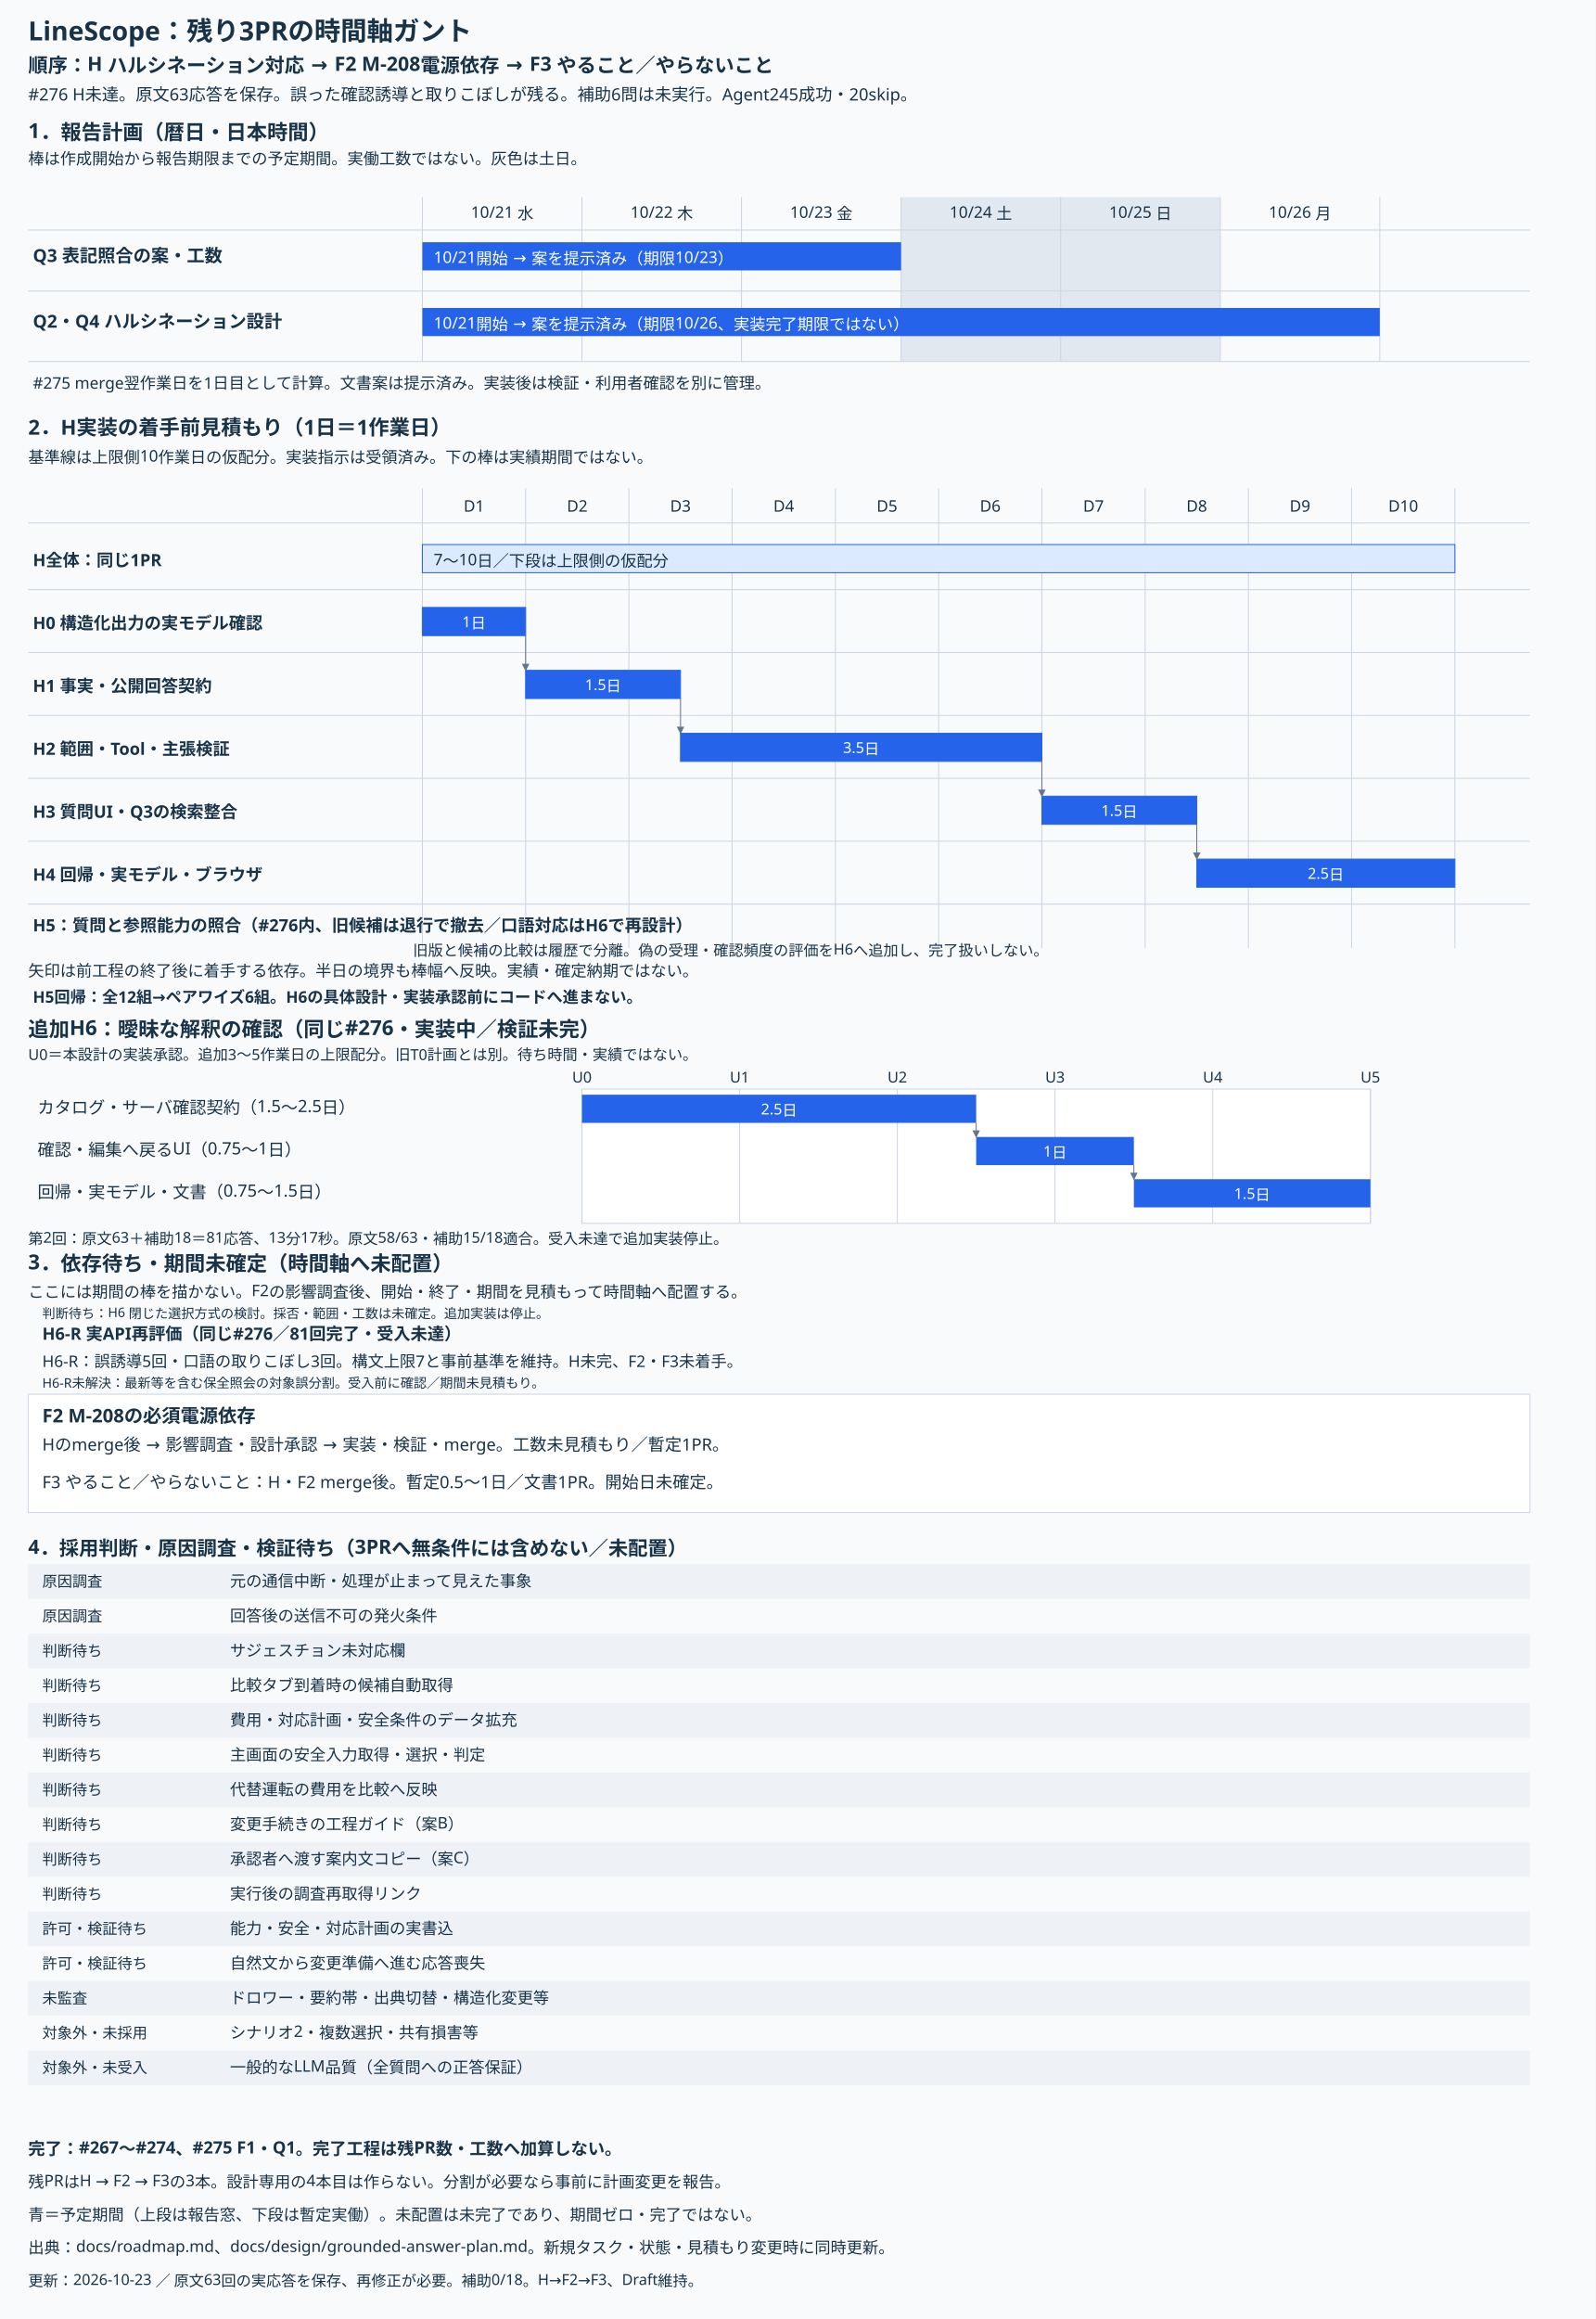
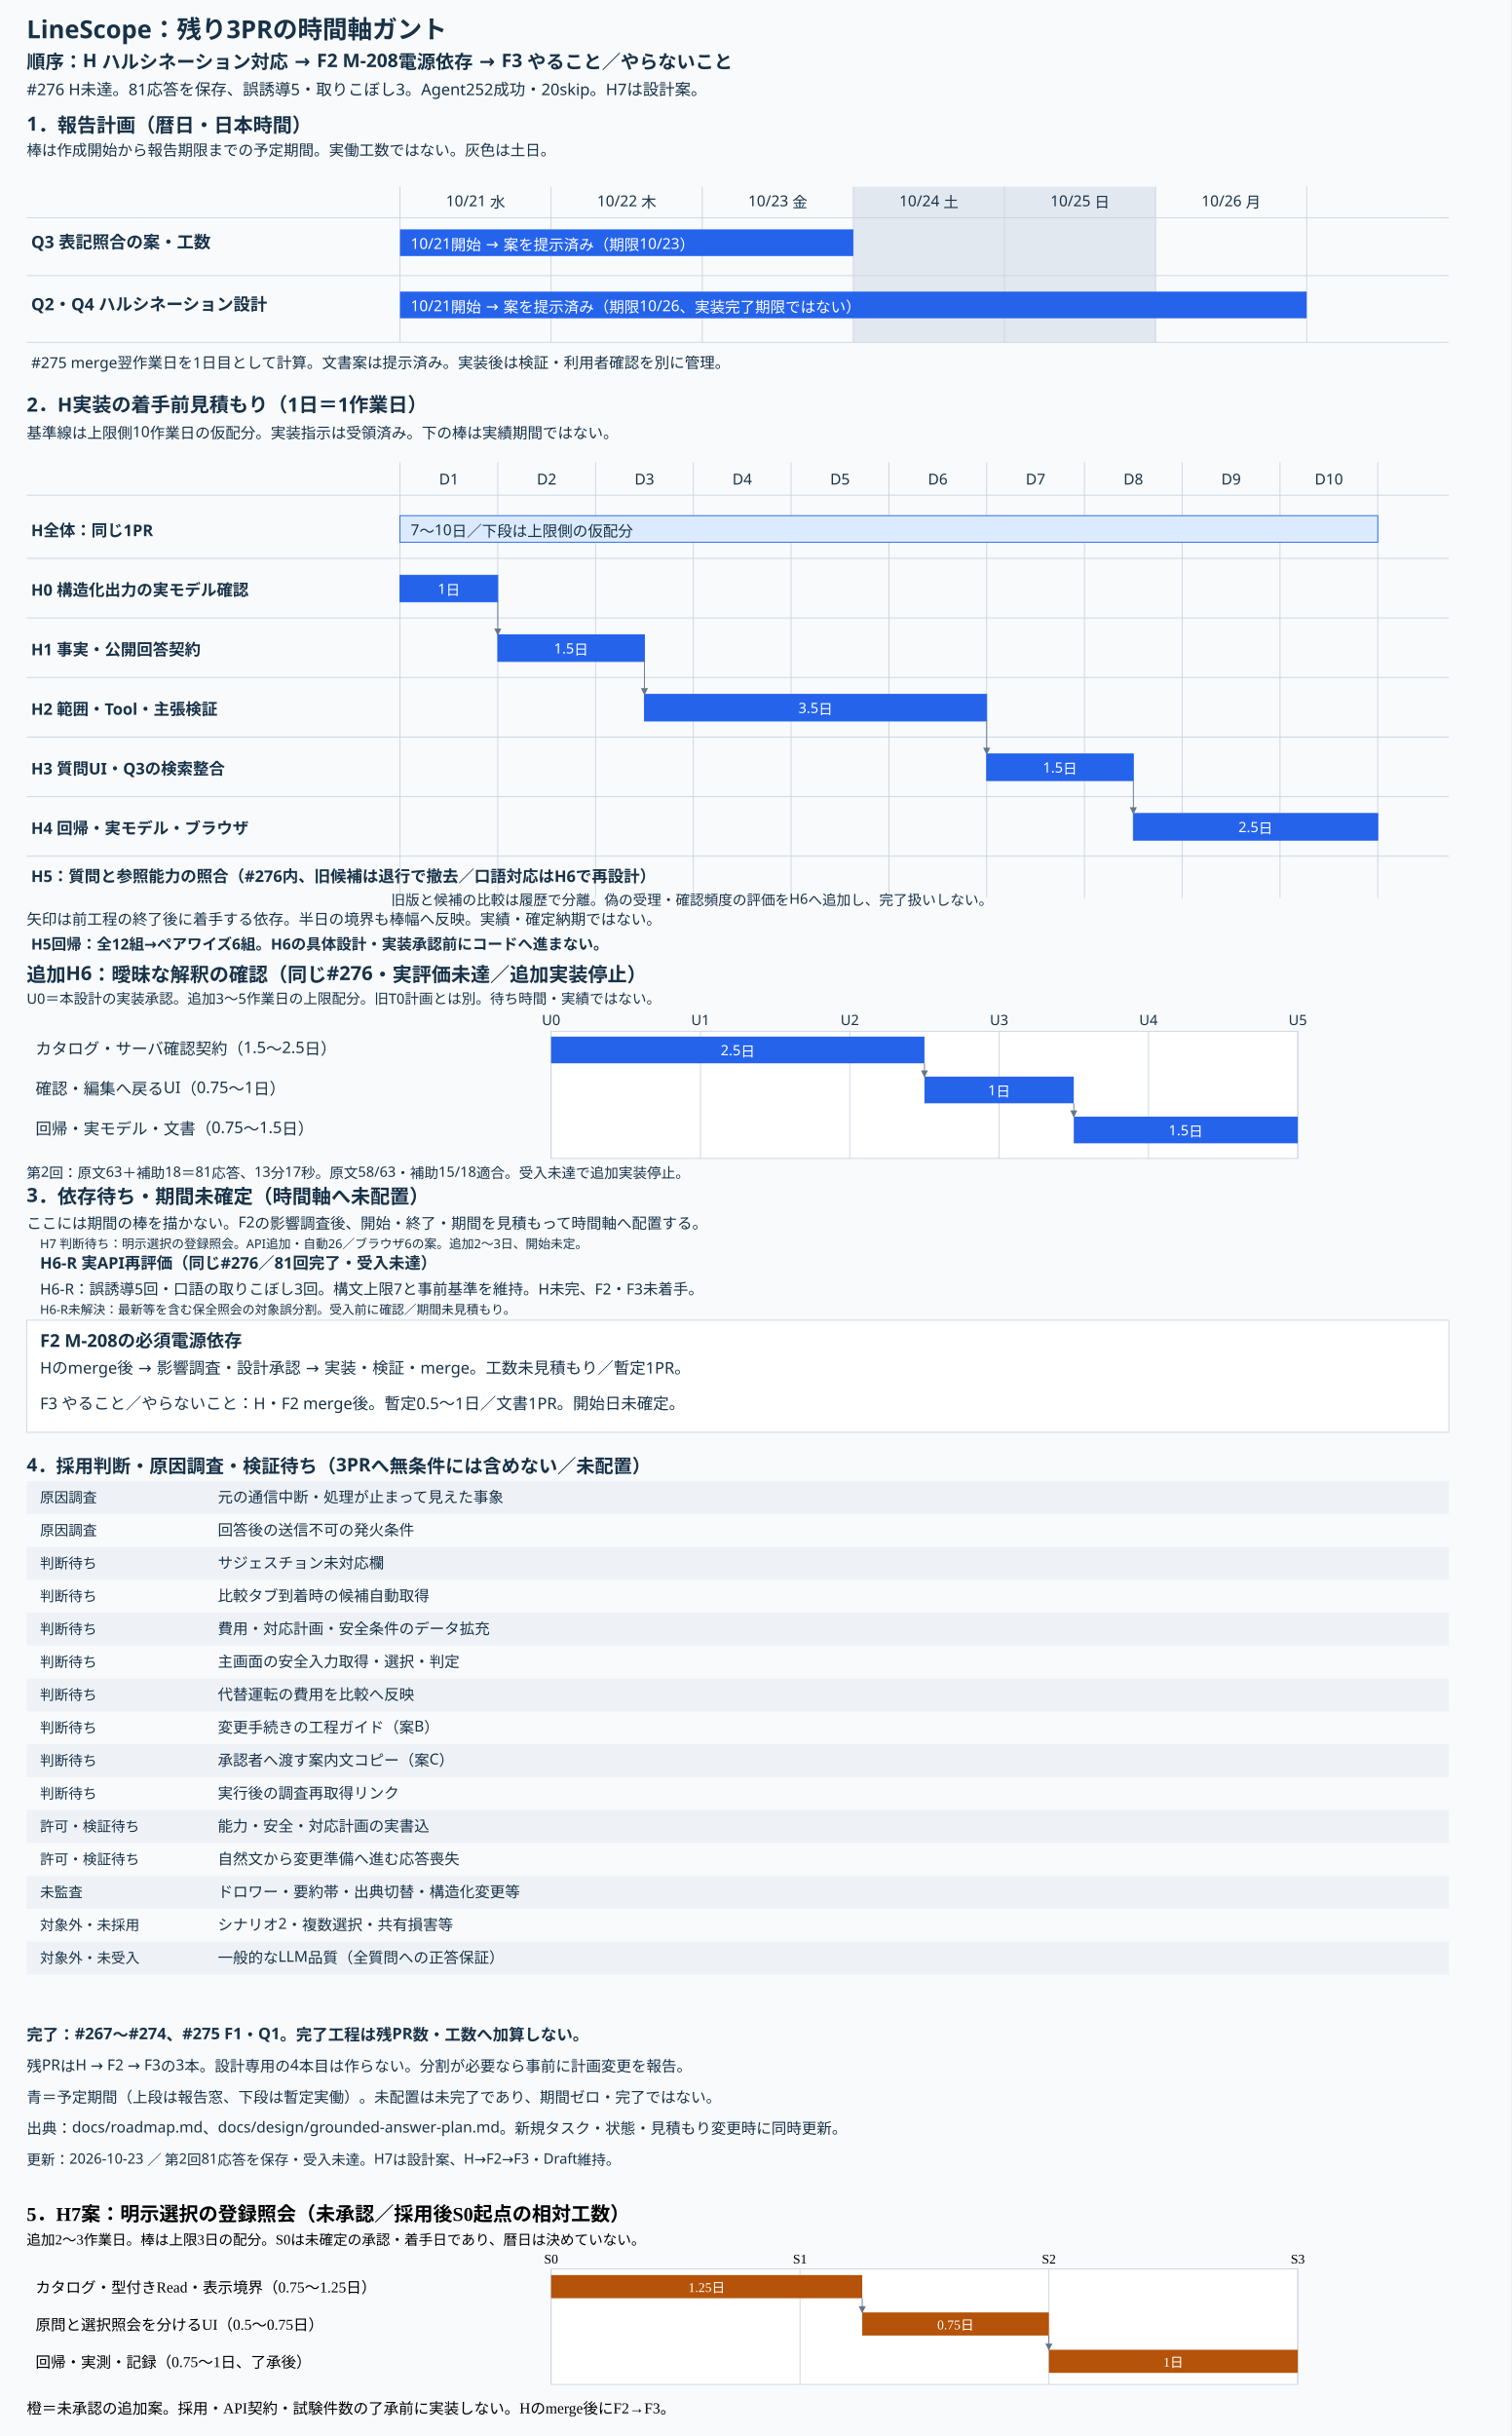
- <svg xmlns="http://www.w3.org/2000/svg" width="1700" height="2470" viewBox="0 0 1700 2470" role="img" aria-labelledby="title desc">
+ <svg xmlns="http://www.w3.org/2000/svg" width="1700" height="2740" viewBox="0 0 1700 2740" role="img" aria-labelledby="title desc">
  <defs>
    <marker id="arrow" markerWidth="8" markerHeight="8" refX="7" refY="4" orient="auto">
      <path d="M0 0L8 4L0 8" fill="#64748b" />
    </marker>
  </defs>
-   <rect width="1700" height="2470" fill="#f8fafc" />
+   <rect width="1700" height="2740" fill="#f8fafc" />
  <g font-family="sans-serif" fill="#183247">
    <text x="30" y="43" font-size="28" font-weight="bold">LineScope：残り3PRの時間軸ガント</text>
    <text x="30" y="77" font-size="21" font-weight="bold">順序：H ハルシネーション対応 → F2 M-208電源依存 → F3 やること／やらないこと</text>
-     <text x="30" y="107" font-size="18">#276 H未達。原文63応答を保存。誤った確認誘導と取りこぼしが残る。補助6問は未実行。Agent245成功・20skip。</text>
+     <text x="30" y="107" font-size="18">#276 H未達。81応答を保存、誤誘導5・取りこぼし3。Agent252成功・20skip。H7は設計案。</text>
    <text x="30" y="147" font-size="22" font-weight="bold">1．報告計画（暦日・日本時間）</text>
    <text x="30" y="175" font-size="17">棒は作成開始から報告期限までの予定期間。実働工数ではない。灰色は土日。</text>
    <path d="M450 210L450 385" fill="none" stroke="#cbd5e1" />
    <text x="535.0" y="232" font-size="17" text-anchor="middle">10/21 水</text>
    <path d="M620 210L620 385" fill="none" stroke="#cbd5e1" />
    <text x="705.0" y="232" font-size="17" text-anchor="middle">10/22 木</text>
    <path d="M790 210L790 385" fill="none" stroke="#cbd5e1" />
    <text x="875.0" y="232" font-size="17" text-anchor="middle">10/23 金</text>
    <rect x="960" y="210" width="170" height="175" fill="#e2e8f0" />
    <path d="M960 210L960 385" fill="none" stroke="#cbd5e1" />
    <text x="1045.0" y="232" font-size="17" text-anchor="middle">10/24 土</text>
    <rect x="1130" y="210" width="170" height="175" fill="#e2e8f0" />
    <path d="M1130 210L1130 385" fill="none" stroke="#cbd5e1" />
    <text x="1215.0" y="232" font-size="17" text-anchor="middle">10/25 日</text>
    <path d="M1300 210L1300 385" fill="none" stroke="#cbd5e1" />
    <text x="1385.0" y="232" font-size="17" text-anchor="middle">10/26 月</text>
    <path d="M1470 210L1470 385" fill="none" stroke="#cbd5e1" />
    <path d="M30 245L1630 245" fill="none" stroke="#cbd5e1" />
    <path d="M30 310L1630 310" fill="none" stroke="#cbd5e1" />
    <path d="M30 385L1630 385" fill="none" stroke="#cbd5e1" />
    <text x="35" y="279" font-size="19" font-weight="bold">Q3 表記照合の案・工数</text>
    <rect x="450" y="258" width="510" height="30" fill="#2563eb" />
    <text x="462" y="280" font-size="17" fill="white">10/21開始 → 案を提示済み（期限10/23）</text>
    <text x="35" y="349" font-size="19" font-weight="bold">Q2・Q4 ハルシネーション設計</text>
    <rect x="450" y="328" width="1020" height="30" fill="#2563eb" />
    <text x="462" y="350" font-size="17" fill="white">10/21開始 → 案を提示済み（期限10/26、実装完了期限ではない）</text>
    <text x="35" y="414" font-size="17">#275 merge翌作業日を1日目として計算。文書案は提示済み。実装後は検証・利用者確認を別に管理。</text>
    <text x="30" y="463" font-size="22" font-weight="bold">2．H実装の着手前見積もり（1日＝1作業日）</text>
    <text x="30" y="493" font-size="17">基準線は上限側10作業日の仮配分。実装指示は受領済み。下の棒は実績期間ではない。</text>
    <path d="M450 520L450 1010" fill="none" stroke="#cbd5e1" />
    <path d="M560 520L560 1010" fill="none" stroke="#cbd5e1" />
    <path d="M670 520L670 1010" fill="none" stroke="#cbd5e1" />
    <path d="M780 520L780 1010" fill="none" stroke="#cbd5e1" />
    <path d="M890 520L890 1010" fill="none" stroke="#cbd5e1" />
    <path d="M1000 520L1000 1010" fill="none" stroke="#cbd5e1" />
    <path d="M1110 520L1110 1010" fill="none" stroke="#cbd5e1" />
    <path d="M1220 520L1220 1010" fill="none" stroke="#cbd5e1" />
    <path d="M1330 520L1330 1010" fill="none" stroke="#cbd5e1" />
    <path d="M1440 520L1440 1010" fill="none" stroke="#cbd5e1" />
    <path d="M1550 520L1550 1010" fill="none" stroke="#cbd5e1" />
    <text x="505.0" y="545" font-size="17" text-anchor="middle">D1</text>
    <text x="615.0" y="545" font-size="17" text-anchor="middle">D2</text>
    <text x="725.0" y="545" font-size="17" text-anchor="middle">D3</text>
    <text x="835.0" y="545" font-size="17" text-anchor="middle">D4</text>
    <text x="945.0" y="545" font-size="17" text-anchor="middle">D5</text>
    <text x="1055.0" y="545" font-size="17" text-anchor="middle">D6</text>
    <text x="1165.0" y="545" font-size="17" text-anchor="middle">D7</text>
    <text x="1275.0" y="545" font-size="17" text-anchor="middle">D8</text>
    <text x="1385.0" y="545" font-size="17" text-anchor="middle">D9</text>
    <text x="1495.0" y="545" font-size="17" text-anchor="middle">D10</text>
    <path d="M30 557L1630 557" fill="none" stroke="#cbd5e1" />
    <text x="35" y="603" font-size="18" font-weight="bold">H全体：同じ1PR</text>
    <rect x="450" y="580" width="1100" height="30" fill="#dbeafe" stroke="#2563eb" />
    <text x="462" y="602" font-size="17">7〜10日／下段は上限側の仮配分</text>
    <path d="M30 628L1630 628" fill="none" stroke="#cbd5e1" />
    <text x="35" y="670" font-size="18" font-weight="bold">H0 構造化出力の実モデル確認</text>
    <rect x="450" y="647" width="110" height="30" fill="#2563eb" stroke="#2563eb" />
    <text x="505.0" y="668" font-size="16" fill="white" text-anchor="middle">1日</text>
    <path d="M30 695L1630 695" fill="none" stroke="#cbd5e1" />
    <text x="35" y="737" font-size="18" font-weight="bold">H1 事実・公開回答契約</text>
    <rect x="560" y="714" width="165.0" height="30" fill="#2563eb" stroke="#2563eb" />
    <text x="642.5" y="735" font-size="16" fill="white" text-anchor="middle">1.5日</text>
    <path d="M560 677V706H560V714" fill="none" stroke="#64748b" marker-end="url(#arrow)" />
    <path d="M30 762L1630 762" fill="none" stroke="#cbd5e1" />
    <text x="35" y="804" font-size="18" font-weight="bold">H2 範囲・Tool・主張検証</text>
    <rect x="725.0" y="781" width="385.0" height="30" fill="#2563eb" stroke="#2563eb" />
    <text x="917.5" y="802" font-size="16" fill="white" text-anchor="middle">3.5日</text>
    <path d="M725.0 744V773H725.0V781" fill="none" stroke="#64748b" marker-end="url(#arrow)" />
    <path d="M30 829L1630 829" fill="none" stroke="#cbd5e1" />
    <text x="35" y="871" font-size="18" font-weight="bold">H3 質問UI・Q3の検索整合</text>
    <rect x="1110" y="848" width="165.0" height="30" fill="#2563eb" stroke="#2563eb" />
    <text x="1192.5" y="869" font-size="16" fill="white" text-anchor="middle">1.5日</text>
    <path d="M1110.0 811V840H1110V848" fill="none" stroke="#64748b" marker-end="url(#arrow)" />
    <path d="M30 896L1630 896" fill="none" stroke="#cbd5e1" />
    <text x="35" y="938" font-size="18" font-weight="bold">H4 回帰・実モデル・ブラウザ</text>
    <rect x="1275.0" y="915" width="275.0" height="30" fill="#2563eb" stroke="#2563eb" />
    <text x="1412.5" y="936" font-size="16" fill="white" text-anchor="middle">2.5日</text>
    <path d="M1275.0 878V907H1275.0V915" fill="none" stroke="#64748b" marker-end="url(#arrow)" />
    <path d="M30 963L1630 963" fill="none" stroke="#cbd5e1" />
    <text x="35" y="992" font-size="18" font-weight="bold">H5：質問と参照能力の照合（#276内、旧候補は退行で撤去／口語対応はH6で再設計）</text>
    <text x="440" y="1018" font-size="16">旧版と候補の比較は履歴で分離。偽の受理・確認頻度の評価をH6へ追加し、完了扱いしない。</text>
    <text x="30" y="1040" font-size="17">矢印は前工程の終了後に着手する依存。半日の境界も棒幅へ反映。実績・確定納期ではない。</text>
    <text x="35" y="1068" font-size="17" font-weight="bold">H5回帰：全12組→ペアワイズ6組。H6の具体設計・実装承認前にコードへ進まない。</text>
-     <text x="30" y="1104" font-size="22" font-weight="bold">追加H6：曖昧な解釈の確認（同じ#276・実装中／検証未完）</text>
+     <text x="30" y="1104" font-size="22" font-weight="bold">追加H6：曖昧な解釈の確認（同じ#276・実評価未達／追加実装停止）</text>
    <text x="30" y="1129" font-size="16">U0＝本設計の実装承認。追加3〜5作業日の上限配分。旧T0計画とは別。待ち時間・実績ではない。</text>
    <rect x="620" y="1160" width="840" height="143" fill="white" stroke="#cbd5e1" />
    <path d="M620 1160V1303M788 1160V1303M956 1160V1303M1124 1160V1303M1292 1160V1303M1460 1160V1303" fill="none" stroke="#cbd5e1" />
    <text x="620" y="1153" font-size="16" text-anchor="middle">U0</text>
    <text x="788" y="1153" font-size="16" text-anchor="middle">U1</text>
    <text x="956" y="1153" font-size="16" text-anchor="middle">U2</text>
    <text x="1124" y="1153" font-size="16" text-anchor="middle">U3</text>
    <text x="1292" y="1153" font-size="16" text-anchor="middle">U4</text>
    <text x="1460" y="1153" font-size="16" text-anchor="middle">U5</text>
    <text x="40" y="1186" font-size="18">カタログ・サーバ確認契約（1.5〜2.5日）</text>
    <rect x="620" y="1166" width="420" height="30" fill="#2563eb" />
    <text x="830" y="1187" font-size="16" fill="white" text-anchor="middle">2.5日</text>
    <text x="40" y="1231" font-size="18">確認・編集へ戻るUI（0.75〜1日）</text>
    <rect x="1040" y="1211" width="168" height="30" fill="#2563eb" />
    <text x="1124" y="1232" font-size="16" fill="white" text-anchor="middle">1日</text>
    <path d="M1040 1196V1204H1040V1211" fill="none" stroke="#64748b" marker-end="url(#arrow)" />
    <text x="40" y="1276" font-size="18">回帰・実モデル・文書（0.75〜1.5日）</text>
    <rect x="1208" y="1256" width="252" height="30" fill="#2563eb" />
    <text x="1334" y="1277" font-size="16" fill="white" text-anchor="middle">1.5日</text>
    <path d="M1208 1241V1249H1208V1256" fill="none" stroke="#64748b" marker-end="url(#arrow)" />
    <text x="30" y="1325" font-size="16">第2回：原文63＋補助18＝81応答、13分17秒。原文58/63・補助15/18適合。受入未達で追加実装停止。</text>
    <g transform="translate(0 260)">
      <text x="30" y="1092" font-size="22" font-weight="bold">3．依存待ち・期間未確定（時間軸へ未配置）</text>
      <text x="30" y="1122" font-size="17">ここには期間の棒を描かない。F2の影響調査後、開始・終了・期間を見積もって時間軸へ配置する。</text>
-       <text x="45" y="1144" font-size="14">判断待ち：H6 閉じた選択方式の検討。採否・範囲・工数は未確定。追加実装は停止。</text>
+       <text x="45" y="1144" font-size="14">H7 判断待ち：明示選択の登録照会。API追加・自動26／ブラウザ6の案。追加2〜3日、開始未定。</text>
      <text x="45" y="1167" font-size="18" font-weight="bold">H6-R 実API再評価（同じ#276／81回完了・受入未達）</text>
      <text x="45" y="1196" font-size="17">H6-R：誤誘導5回・口語の取りこぼし3回。構文上限7と事前基準を維持。H未完、F2・F3未着手。</text>
      <text x="45" y="1218" font-size="14">H6-R未解決：最新等を含む保全照会の対象誤分割。受入前に確認／期間未見積もり。</text>
      <g transform="translate(0 80)">
        <rect x="30" y="1145" width="1600" height="126" fill="white" stroke="#cbd5e1" />
        <text x="45" y="1175" font-size="20" font-weight="bold">F2 M-208の必須電源依存</text>
        <text x="45" y="1205" font-size="18">Hのmerge後 → 影響調査・設計承認 → 実装・検証・merge。工数未見積もり／暫定1PR。</text>
        <text x="45" y="1245" font-size="18">F3 やること／やらないこと：H・F2 merge後。暫定0.5〜1日／文書1PR。開始日未確定。</text>
        <text x="30" y="1315" font-size="21" font-weight="bold">4．採用判断・原因調査・検証待ち（3PRへ無条件には含めない／未配置）</text>
        <rect x="30" y="1326" width="1600" height="37" fill="#eef2f7" />
        <text x="45" y="1350" font-size="16">原因調査</text>
        <text x="245" y="1350" font-size="17">元の通信中断・処理が止まって見えた事象</text>
        <text x="45" y="1387" font-size="16">原因調査</text>
        <text x="245" y="1387" font-size="17">回答後の送信不可の発火条件</text>
        <rect x="30" y="1400" width="1600" height="37" fill="#eef2f7" />
        <text x="45" y="1424" font-size="16">判断待ち</text>
        <text x="245" y="1424" font-size="17">サジェスチョン未対応欄</text>
        <text x="45" y="1461" font-size="16">判断待ち</text>
        <text x="245" y="1461" font-size="17">比較タブ到着時の候補自動取得</text>
        <rect x="30" y="1474" width="1600" height="37" fill="#eef2f7" />
        <text x="45" y="1498" font-size="16">判断待ち</text>
        <text x="245" y="1498" font-size="17">費用・対応計画・安全条件のデータ拡充</text>
        <text x="45" y="1535" font-size="16">判断待ち</text>
        <text x="245" y="1535" font-size="17">主画面の安全入力取得・選択・判定</text>
        <rect x="30" y="1548" width="1600" height="37" fill="#eef2f7" />
        <text x="45" y="1572" font-size="16">判断待ち</text>
        <text x="245" y="1572" font-size="17">代替運転の費用を比較へ反映</text>
        <text x="45" y="1609" font-size="16">判断待ち</text>
        <text x="245" y="1609" font-size="17">変更手続きの工程ガイド（案B）</text>
        <rect x="30" y="1622" width="1600" height="37" fill="#eef2f7" />
        <text x="45" y="1646" font-size="16">判断待ち</text>
        <text x="245" y="1646" font-size="17">承認者へ渡す案内文コピー（案C）</text>
        <text x="45" y="1683" font-size="16">判断待ち</text>
        <text x="245" y="1683" font-size="17">実行後の調査再取得リンク</text>
        <rect x="30" y="1696" width="1600" height="37" fill="#eef2f7" />
        <text x="45" y="1720" font-size="16">許可・検証待ち</text>
        <text x="245" y="1720" font-size="17">能力・安全・対応計画の実書込</text>
        <text x="45" y="1757" font-size="16">許可・検証待ち</text>
        <text x="245" y="1757" font-size="17">自然文から変更準備へ進む応答喪失</text>
        <rect x="30" y="1770" width="1600" height="37" fill="#eef2f7" />
        <text x="45" y="1794" font-size="16">未監査</text>
        <text x="245" y="1794" font-size="17">ドロワー・要約帯・出典切替・構造化変更等</text>
        <text x="45" y="1831" font-size="16">対象外・未採用</text>
        <text x="245" y="1831" font-size="17">シナリオ2・複数選択・共有損害等</text>
        <rect x="30" y="1844" width="1600" height="37" fill="#eef2f7" />
        <text x="45" y="1868" font-size="16">対象外・未受入</text>
        <text x="245" y="1868" font-size="17">一般的なLLM品質（全質問への正答保証）</text>
        <text x="30" y="1955" font-size="18" font-weight="bold">完了：#267〜#274、#275 F1・Q1。完了工程は残PR数・工数へ加算しない。</text>
        <text x="30" y="1990" font-size="17">残PRはH → F2 → F3の3本。設計専用の4本目は作らない。分割が必要なら事前に計画変更を報告。</text>
        <text x="30" y="2025" font-size="17">青＝予定期間（上段は報告窓、下段は暫定実働）。未配置は未完了であり、期間ゼロ・完了ではない。</text>
        <text x="30" y="2060" font-size="17">出典：docs/roadmap.md、docs/design/grounded-answer-plan.md。新規タスク・状態・見積もり変更時に同時更新。</text>
-         <text x="30" y="2095" font-size="16">更新：2026-10-23 ／ 原文63回の実応答を保存、再修正が必要。補助0/18。H→F2→F3、Draft維持。</text>
+         <text x="30" y="2095" font-size="16">更新：2026-10-23 ／ 第2回81応答を保存・受入未達。H7は設計案、H→F2→F3・Draft維持。</text>
      </g>
    </g>
  </g>
+   <text x="30" y="2498" font-size="22" font-weight="bold">5．H7案：明示選択の登録照会（未承認／採用後S0起点の相対工数）</text>
+   <text x="30" y="2525" font-size="16">追加2〜3作業日。棒は上限3日の配分。S0は未確定の承認・着手日であり、暦日は決めていない。</text>
+   <rect x="620" y="2552" width="840" height="130" fill="white" stroke="#cbd5e1" />
+   <path d="M620 2552V2682M900 2552V2682M1180 2552V2682M1460 2552V2682" fill="none" stroke="#cbd5e1" />
+   <text x="620" y="2546" font-size="15" text-anchor="middle">S0</text>
+   <text x="900" y="2546" font-size="15" text-anchor="middle">S1</text>
+   <text x="1180" y="2546" font-size="15" text-anchor="middle">S2</text>
+   <text x="1460" y="2546" font-size="15" text-anchor="middle">S3</text>
+   <text x="40" y="2579" font-size="17">カタログ・型付きRead・表示境界（0.75〜1.25日）</text>
+   <rect x="620" y="2559" width="350" height="26" fill="#b45309" />
+   <text x="795" y="2578" font-size="15" fill="white" text-anchor="middle">1.25日</text>
+   <text x="40" y="2621" font-size="17">原問と選択照会を分けるUI（0.5〜0.75日）</text>
+   <rect x="970" y="2601" width="210" height="26" fill="#b45309" />
+   <text x="1075" y="2620" font-size="15" fill="white" text-anchor="middle">0.75日</text>
+   <path d="M970 2585V2593H970V2601" fill="none" stroke="#64748b" marker-end="url(#arrow)" />
+   <text x="40" y="2663" font-size="17">回帰・実測・記録（0.75〜1日、了承後）</text>
+   <rect x="1180" y="2643" width="280" height="26" fill="#b45309" />
+   <text x="1320" y="2662" font-size="15" fill="white" text-anchor="middle">1日</text>
+   <path d="M1180 2627V2635H1180V2643" fill="none" stroke="#64748b" marker-end="url(#arrow)" />
+   <text x="30" y="2715" font-size="17">橙＝未承認の追加案。採用・API契約・試験件数の了承前に実装しない。Hのmerge後にF2→F3。</text>
</svg>
